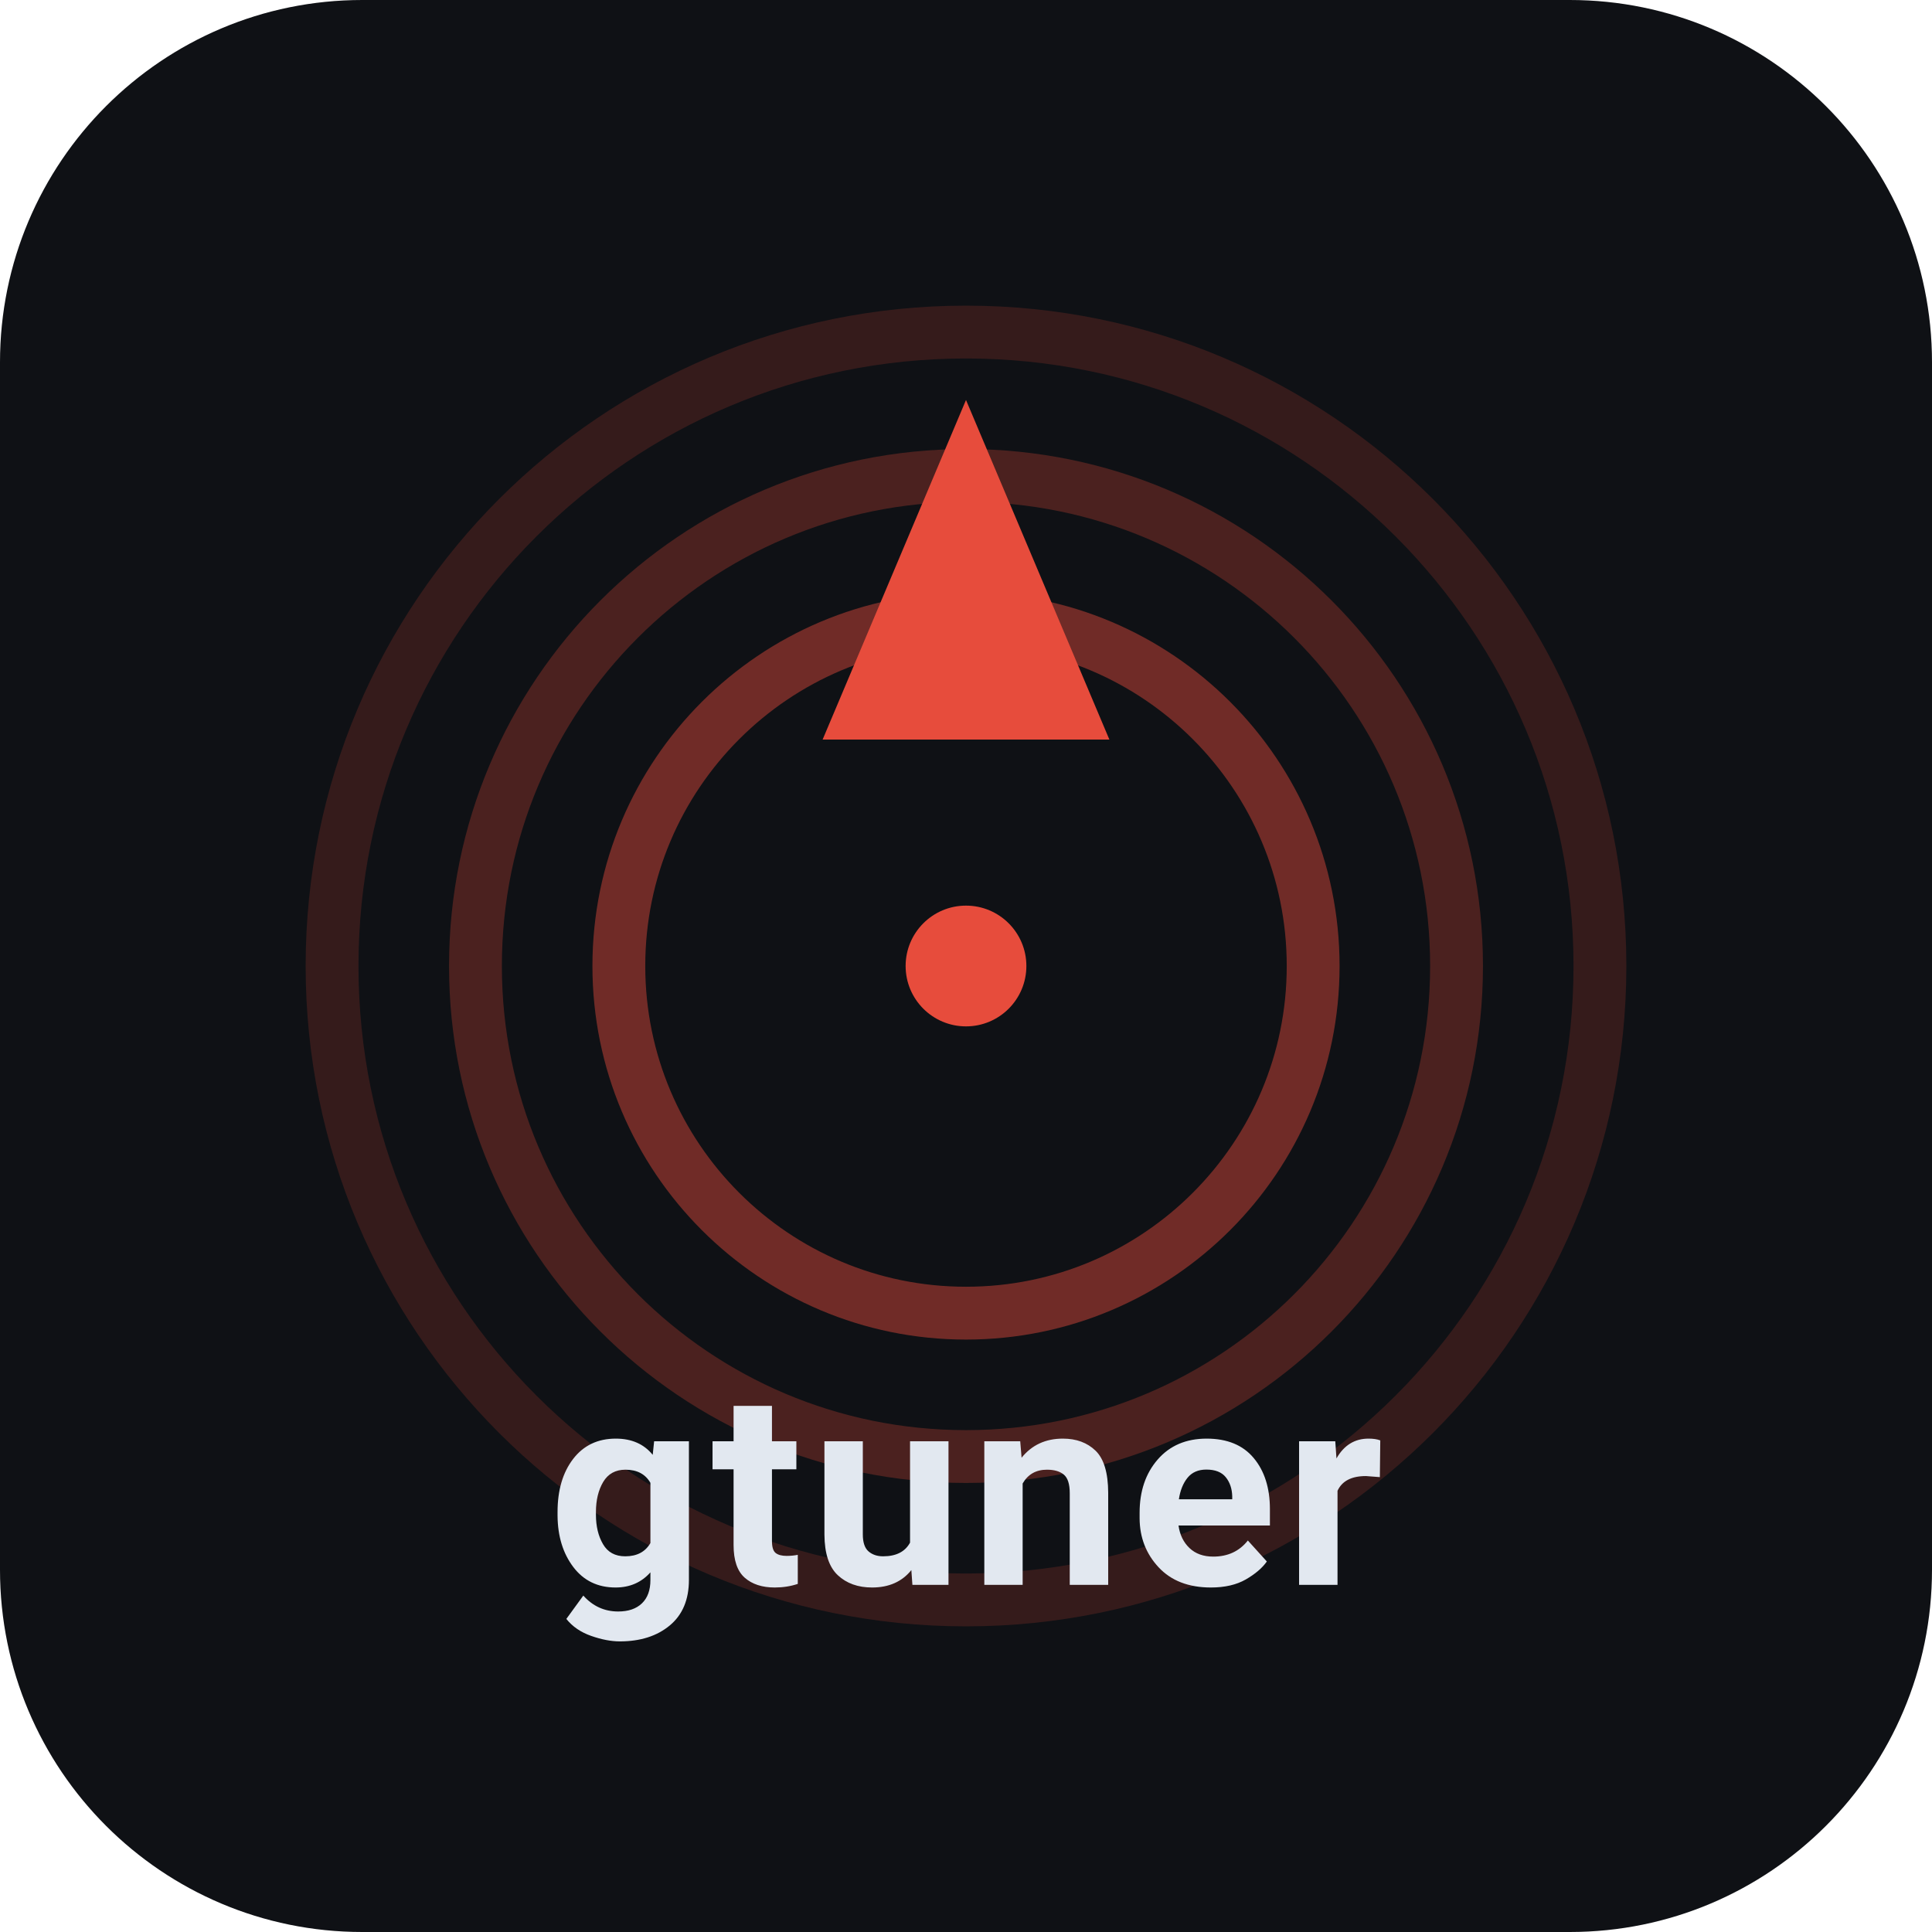
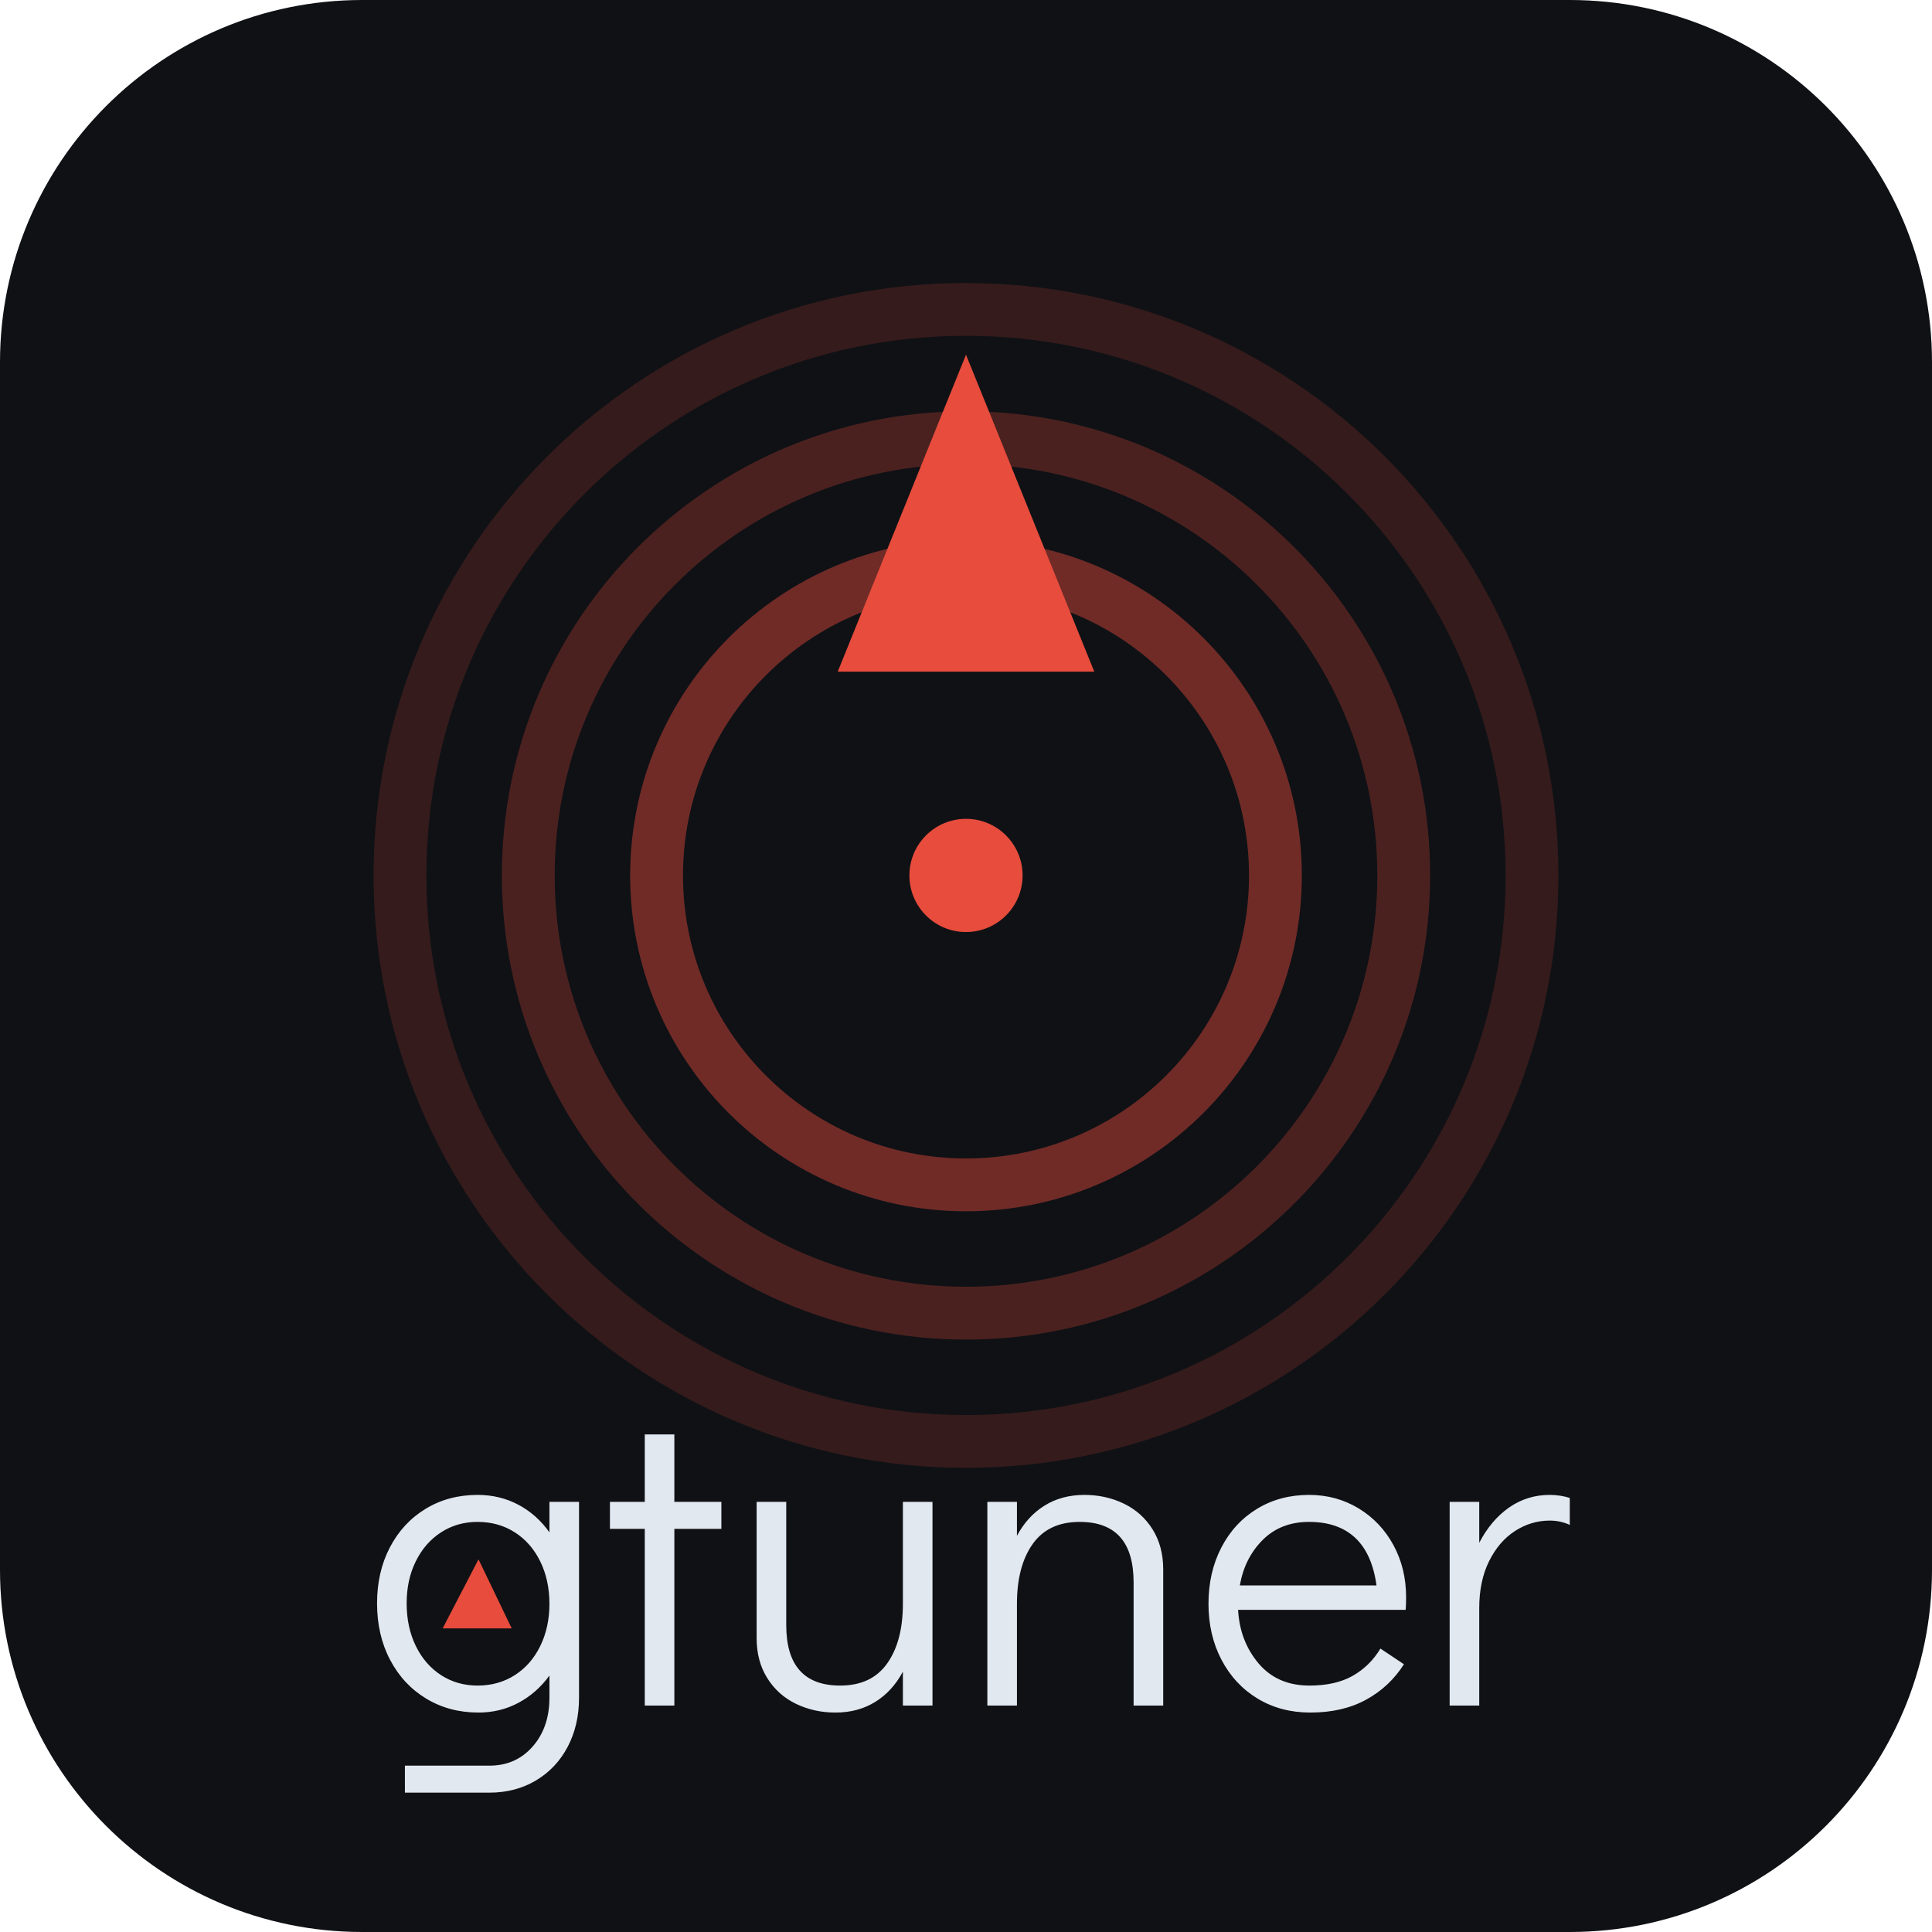
<svg xmlns="http://www.w3.org/2000/svg" viewBox="0 0 512 512" width="512" height="512">
  <rect width="512" height="512" rx="96" fill="#0f1115" />
-   <g transform="translate(256 256)" fill="none" stroke="#e74c3c" stroke-width="14" stroke-linecap="round">
-     <circle r="168" stroke-opacity="0.18" />
-     <circle r="130" stroke-opacity="0.28" />
-     <circle r="92" stroke-opacity="0.45" />
+   <g transform="translate(256 232)" fill="none" stroke="#e74c3c" stroke-width="14" stroke-linecap="round">
+     <circle r="150" stroke-opacity="0.18" />
+     <circle r="116" stroke-opacity="0.28" />
+     <circle r="82" stroke-opacity="0.45" />
  </g>
-   <g transform="translate(256 256)">
-     <polygon points="0,-150 38,-60 -38,-60" fill="#e74c3c" />
-     <circle r="16" fill="#e74c3c" />
+   <g transform="translate(256 232)">
+     <polygon points="0,-138 34,-54 -34,-54" fill="#e74c3c" />
+     <circle r="15" fill="#e74c3c" />
  </g>
-   <text x="256" y="420" text-anchor="middle" font-family="-apple-system, BlinkMacSystemFont, 'Segoe UI', Roboto, sans-serif" font-size="72" font-weight="700" fill="#e2e8f0" letter-spacing="2">gtuner</text>
+   <g transform="translate(96.00 452) scale(0.11536 -0.11536)">
+     <path fill="#e2e8f0" d="M498 468V18Q498 -45 472.0 -94.5Q446 -144 399.0 -172.0Q352 -200 292 -200H98V-138H292Q353 -138 391.5 -94.0Q430 -50 430 18V69Q401 29 359.0 6.5Q317 -16 267 -16Q200 -16 147.0 16.0Q94 48 64.0 105.0Q34 162 34 235Q34 307 63.5 363.5Q93 420 145.5 452.0Q198 484 265 484Q316 484 358.5 461.5Q401 439 430 398V468ZM430 234Q430 288 409.0 331.0Q388 374 350.5 398.0Q313 422 265 422Q218 422 181.0 398.0Q144 374 123.0 331.5Q102 289 102 235Q102 180 123.0 137.0Q144 94 181.0 70.0Q218 46 265 46Q313 46 350.5 70.0Q388 94 409.0 137.0Q430 180 430 234Z M649 0V406H569V468H649V623H717V468H825V406H717V0Z M1310 468V0H1242V78Q1218 33 1178.5 8.5Q1139 -16 1087 -16Q1038 -16 996.5 4.0Q955 24 930.5 63.0Q906 102 906 155V468H974V185Q974 46 1098 46Q1170 46 1206.0 97.0Q1242 148 1242 234V468Z M1840 313V0H1772V283Q1772 422 1648 422Q1576 422 1540.0 371.0Q1504 320 1504 234V0H1436V468H1504V390Q1528 435 1567.5 459.5Q1607 484 1659 484Q1708 484 1749.5 464.0Q1791 444 1815.5 405.0Q1840 366 1840 313Z M2398 249Q2398 230 2397 220H2012Q2016 148 2059.0 97.0Q2102 46 2176 46Q2236 46 2275.5 68.5Q2315 91 2339 131L2393 95Q2360 43 2306.0 13.5Q2252 -16 2178 -16Q2110 -16 2057.0 16.0Q2004 48 1974.0 105.0Q1944 162 1944 234Q1944 306 1973.5 363.0Q2003 420 2055.5 452.0Q2108 484 2175 484Q2238 484 2289.0 453.0Q2340 422 2369.0 368.5Q2398 315 2398 249ZM2330 276Q2320 349 2281.0 385.5Q2242 422 2175 422Q2110 422 2068.5 380.5Q2027 339 2016 276Z M2774 477V415Q2753 425 2728 425Q2685 425 2648.0 401.0Q2611 377 2588.5 331.5Q2566 286 2566 224V0H2498V468H2566V374Q2593 426 2634.5 455.0Q2676 484 2728 484Q2752 484 2774 477Z" />
+     <polygon points="184.67,177.33 267.07,336.03 343.37,177.33" fill="#e74c3c" />
+   </g>
</svg>
